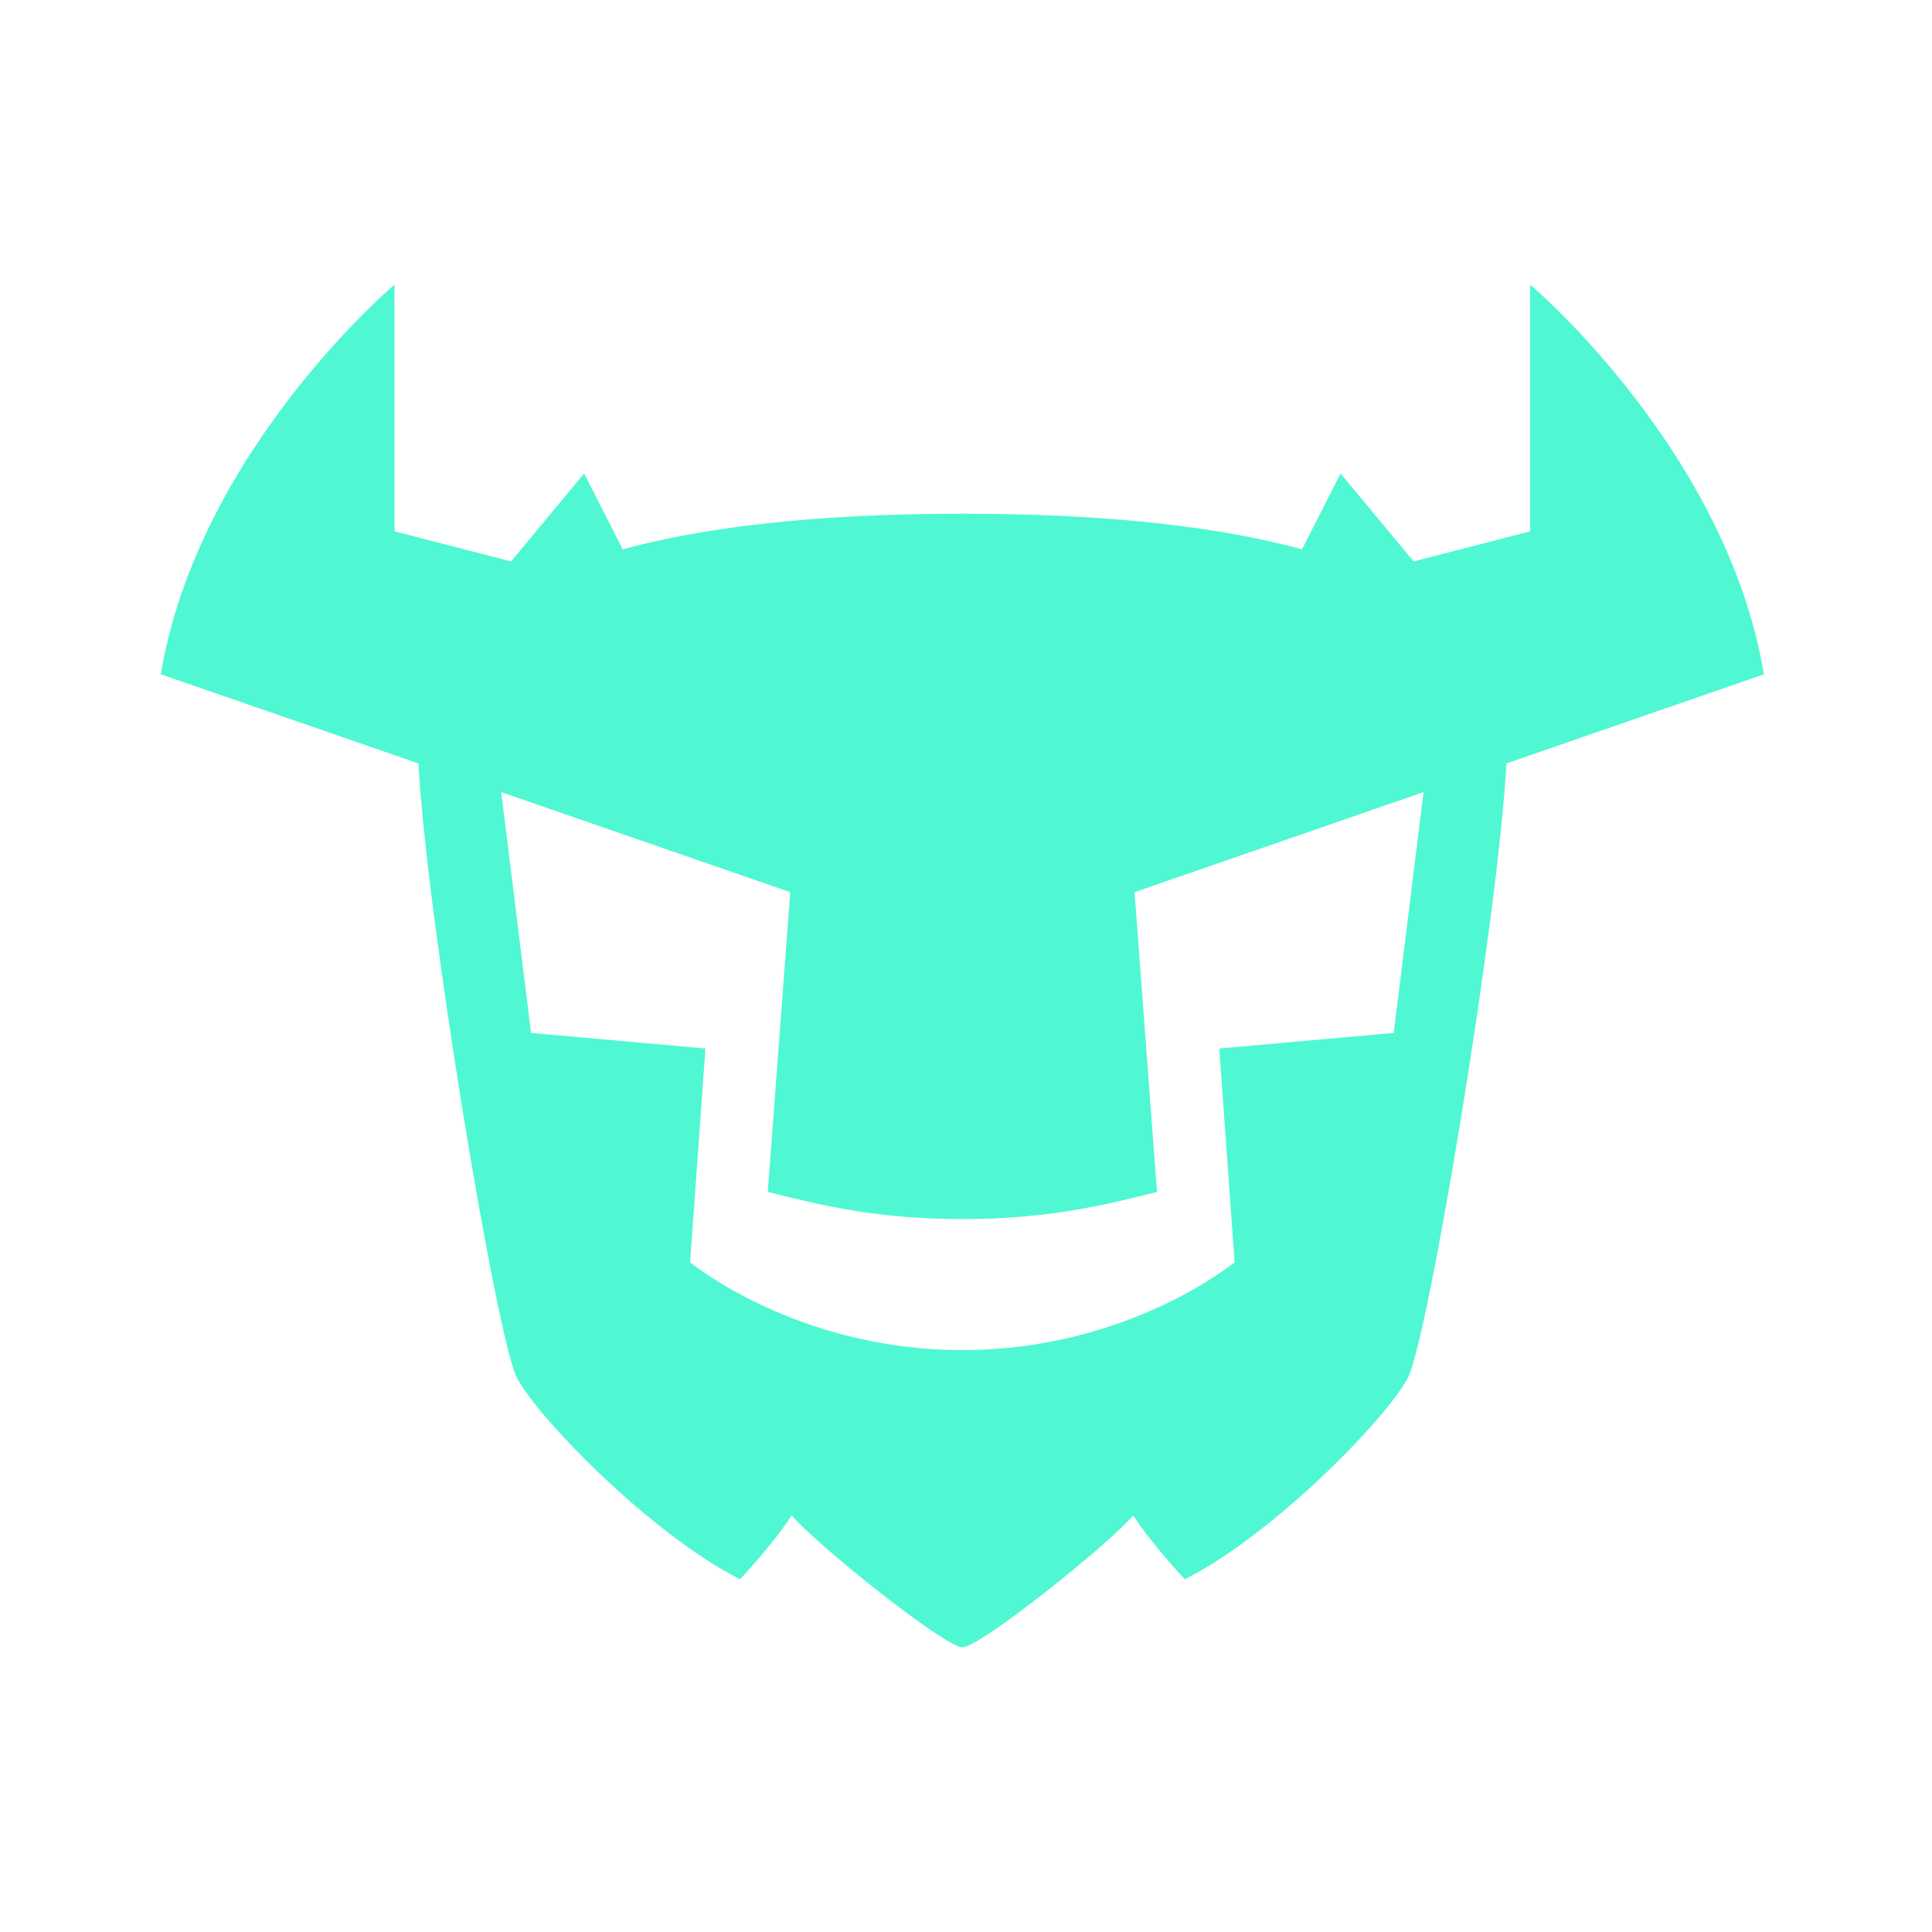
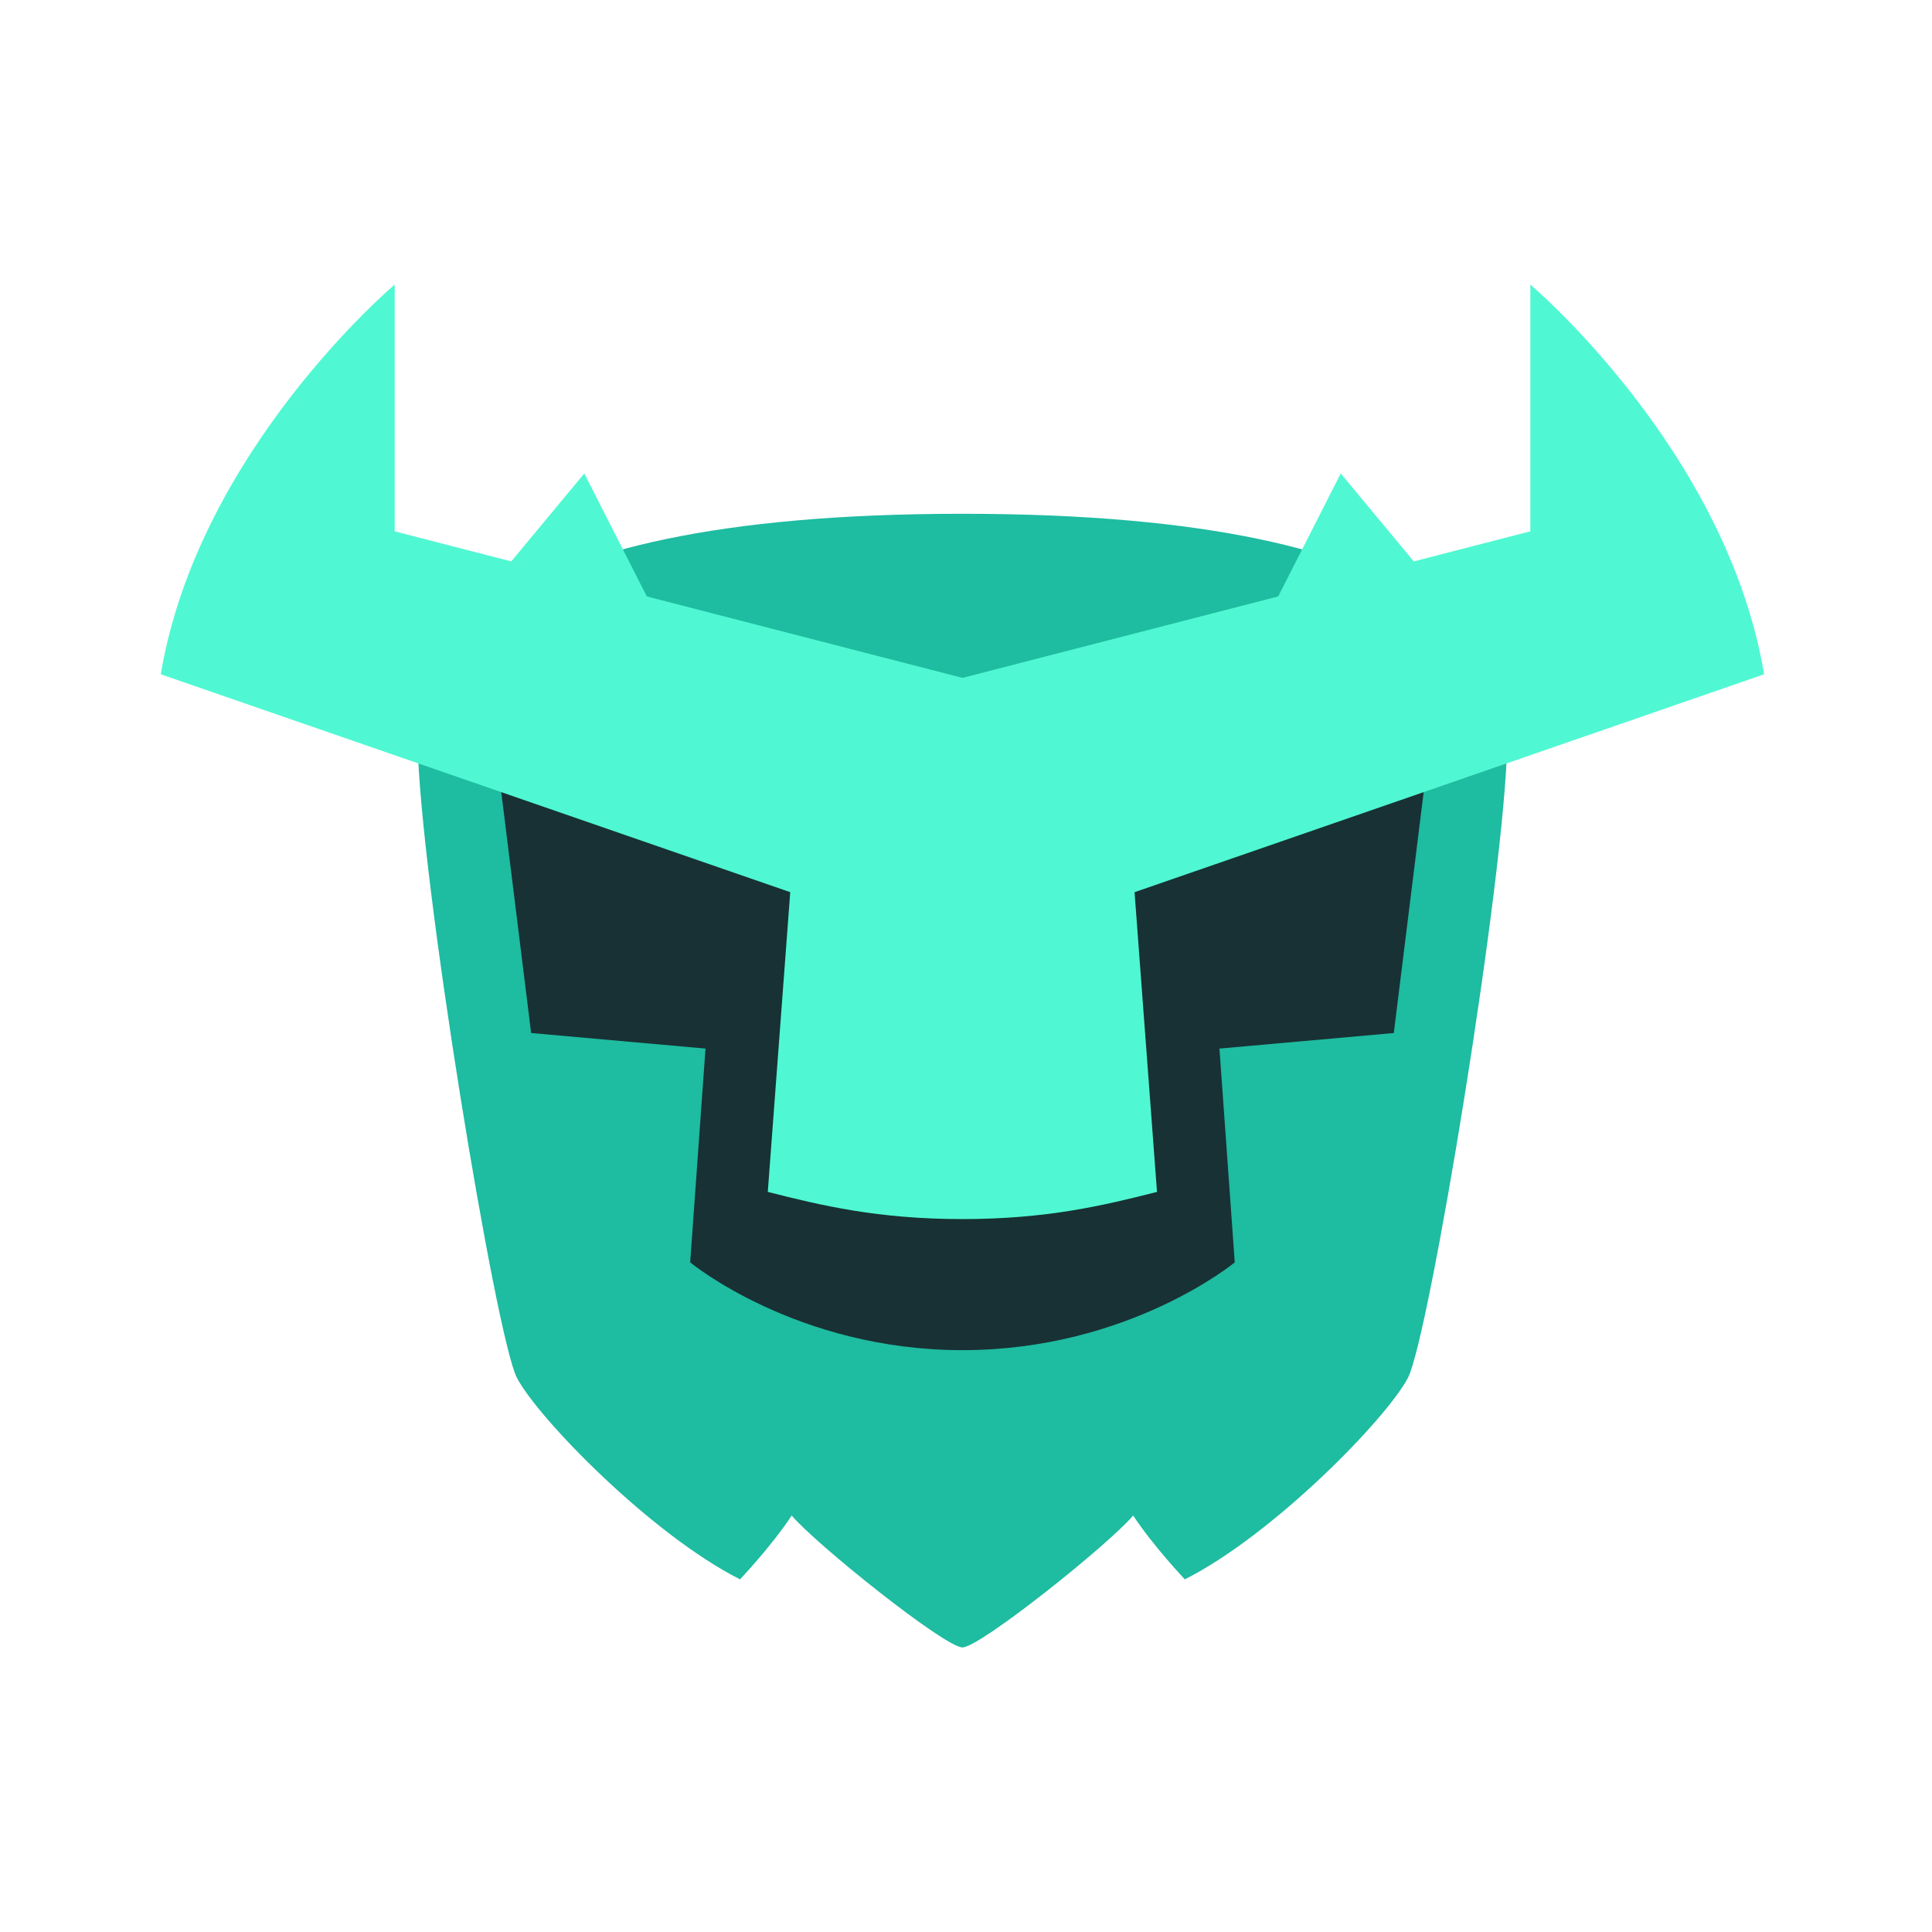
<svg xmlns="http://www.w3.org/2000/svg" width="16" height="16" viewBox="0 0 241 240" fill="none">
-   <path d="M220.035 83.61C215.365 55.67 190.875 35 190.875 35V65.78L176.335 69.53L167.225 58.56L162.415 68.02C152.495 65.32 138.835 63.58 120.045 63.58C101.255 63.58 87.595 65.33 77.675 68.02L72.865 58.56L63.755 69.53L49.215 65.78V35C49.215 35 24.725 55.67 20.055 83.61L52.195 94.73C53.245 114.16 61.985 166.61 64.485 171.37C67.145 176.44 81.265 190.93 92.315 196.5C92.315 196.5 96.315 192.27 98.755 188.54C101.855 192.19 117.865 204.99 120.055 204.99C122.245 204.99 138.255 192.2 141.355 188.54C143.795 192.27 147.795 196.5 147.795 196.5C158.845 190.93 172.965 176.44 175.625 171.37C178.125 166.61 186.865 114.16 187.915 94.73L220.055 83.61H220.035ZM173.845 128.35L152.095 130.29L154.005 156.96C154.005 156.96 140.775 167.91 120.045 167.91C99.315 167.91 86.085 156.96 86.085 156.96L87.995 130.29L66.245 128.35L62.525 98.31L98.575 110.79L95.775 148.18C102.475 149.88 109.525 151.57 120.055 151.57C130.585 151.57 137.625 149.88 144.325 148.18L141.525 110.79L177.575 98.31L173.855 128.35H173.845Z" fill="#4FF8D2" />
+   <path d="M120.055 205C117.865 205 101.855 192.2 98.755 188.55C96.315 192.28 92.315 196.51 92.315 196.51C81.265 190.94 67.145 176.45 64.485 171.38C61.865 166.38 52.355 108.8 52.095 92.08C51.755 82.67 57.945 63.59 120.055 63.59C182.165 63.59 188.345 82.67 188.015 92.08C187.765 108.8 178.255 166.38 175.625 171.38C172.965 176.45 158.845 190.94 147.795 196.51C147.795 196.51 143.795 192.28 141.355 188.55C138.255 192.2 122.245 205 120.055 205Z" fill="#1EBCA1" />
+   <path d="M120.055 167.92C99.325 167.92 86.095 156.97 86.095 156.97L88.005 130.3L66.255 128.36L62.345 96.81H177.775L173.865 128.36L152.115 130.3L154.025 156.97C154.025 156.97 140.795 167.92 120.065 167.92H120.055Z" fill="#183134" />
+   <path d="M141.535 110.79L220.055 83.61C215.385 55.67 190.895 35 190.895 35V65.78L176.355 69.53L167.245 58.56L159.445 73.9L120.065 84.06L80.685 73.9L72.885 58.56L63.775 69.53L49.235 65.78V35C49.235 35 24.725 55.67 20.055 83.61L98.575 110.79L95.775 148.18C102.475 149.88 109.525 151.57 120.055 151.57C130.585 151.57 137.625 149.88 144.325 148.18L141.525 110.79H141.535Z" fill="#4FF8D2" />
</svg>
